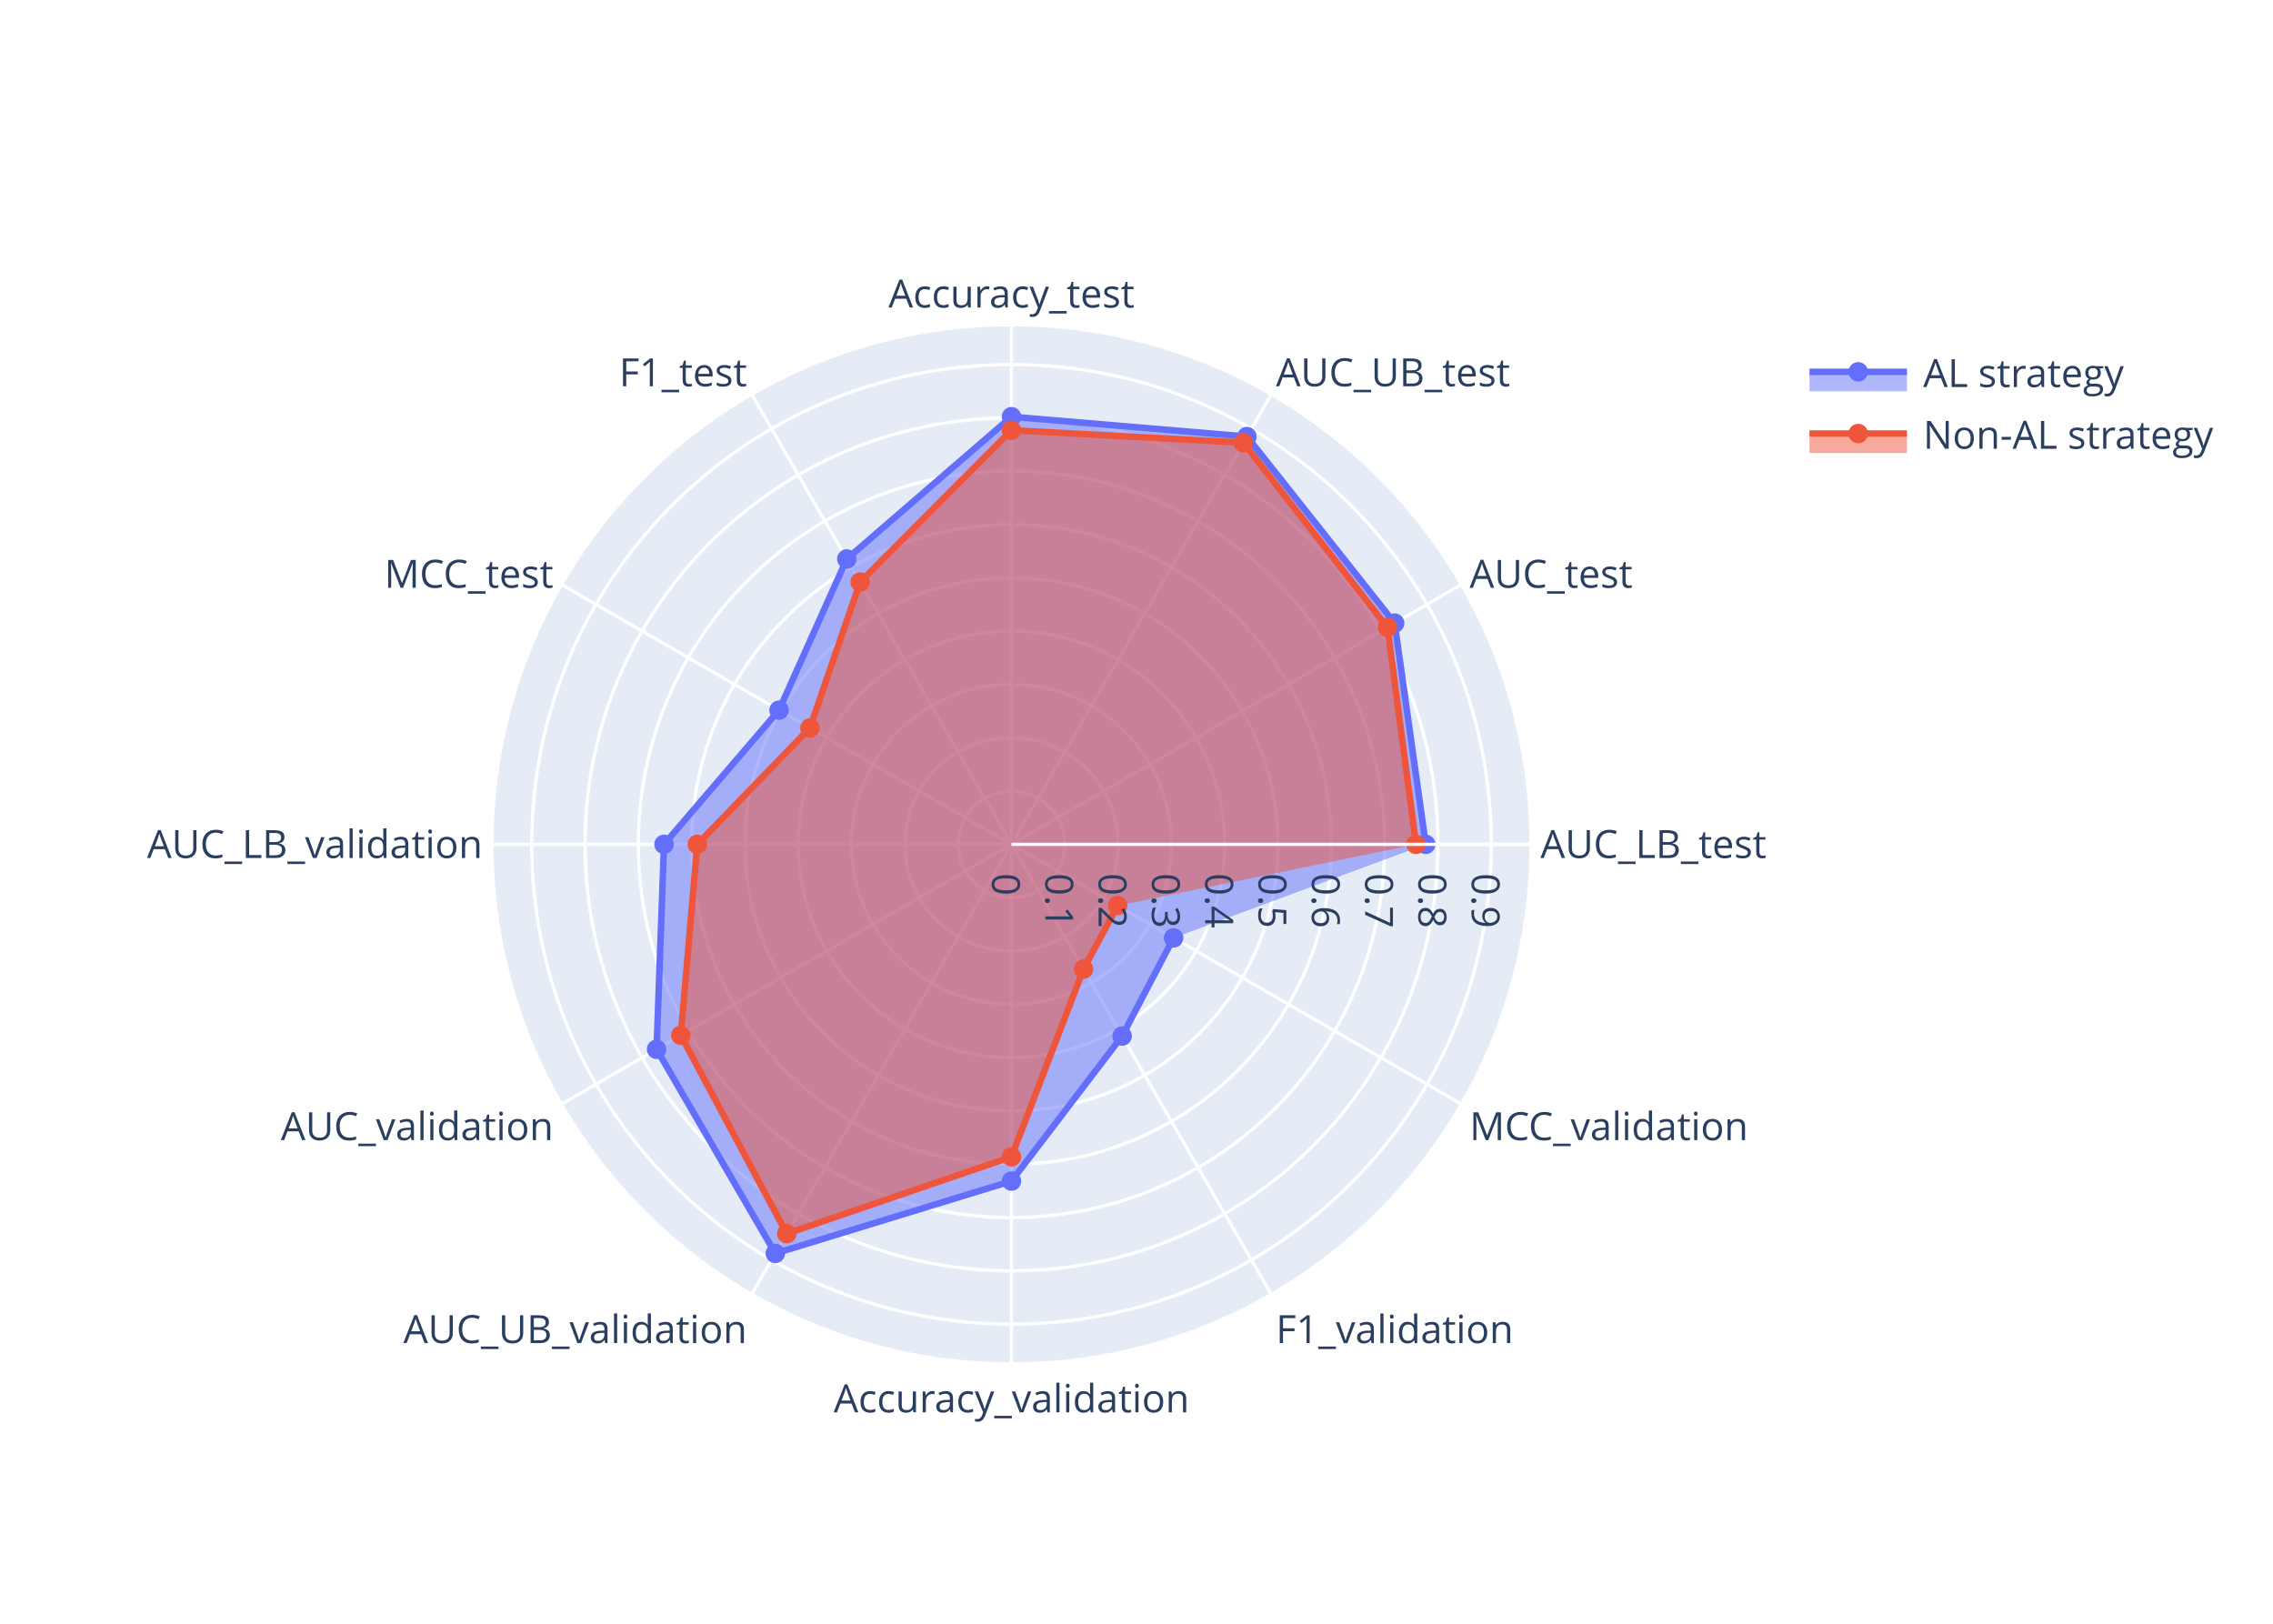
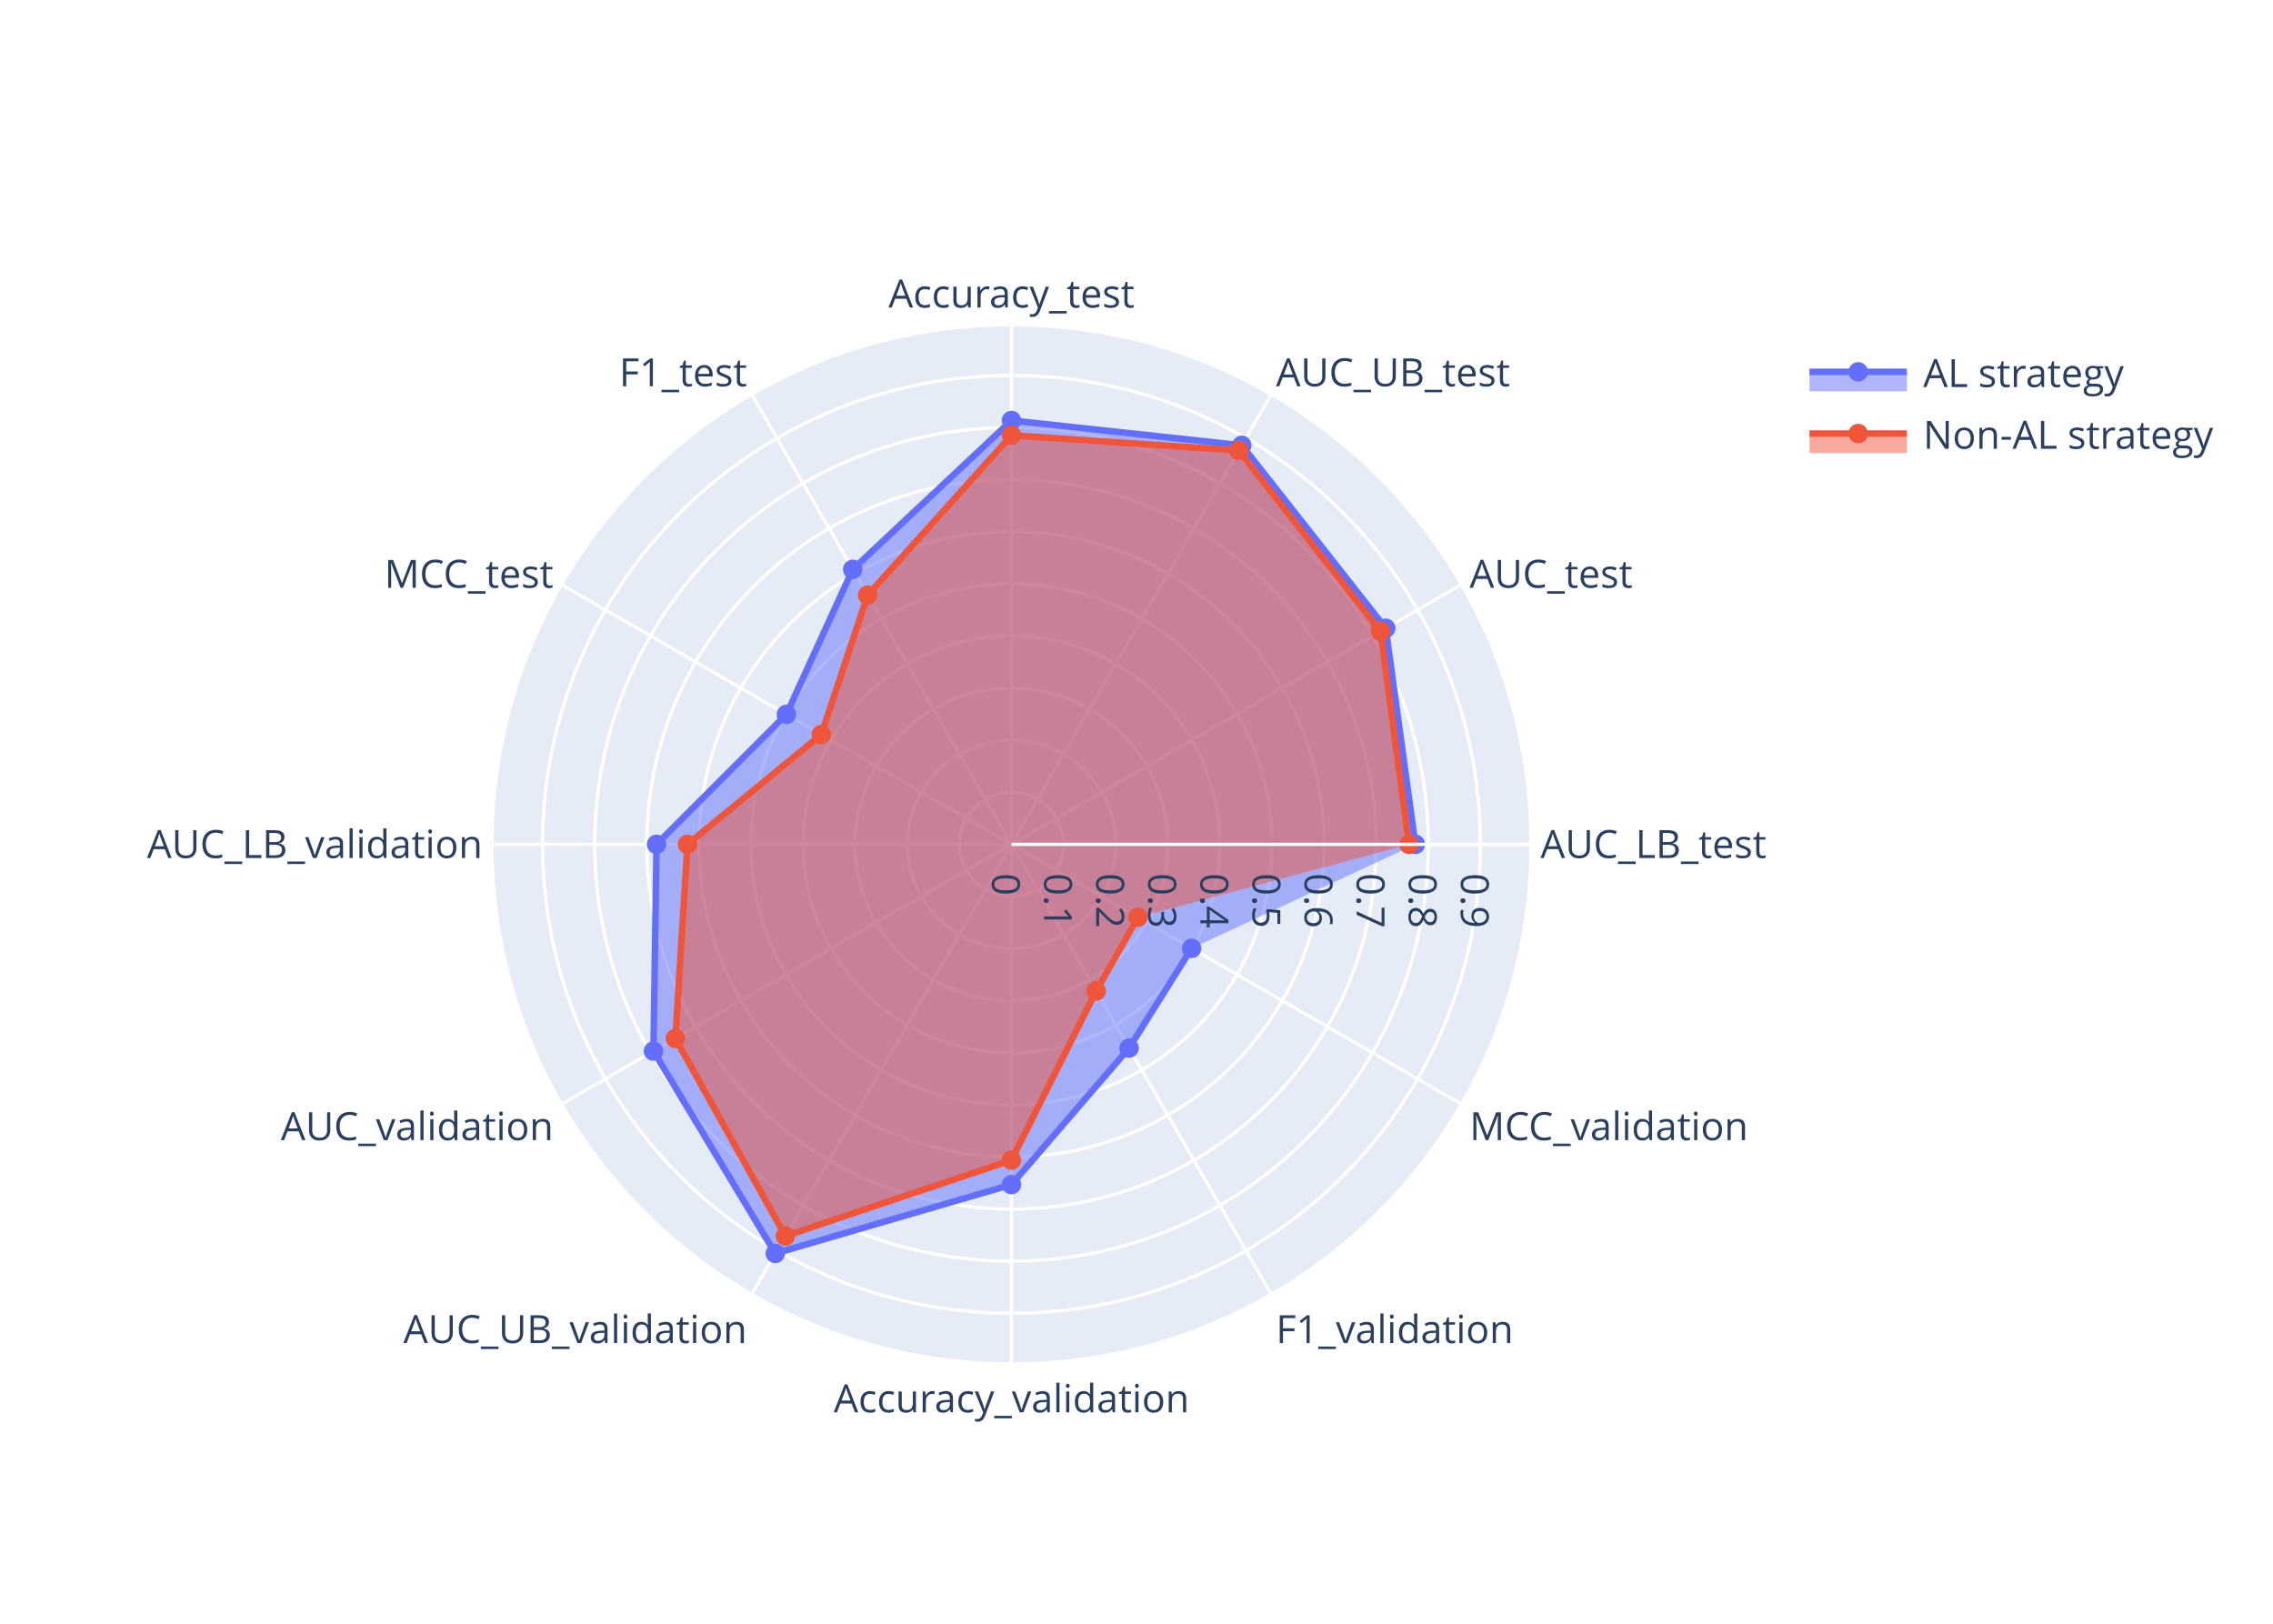
<svg xmlns="http://www.w3.org/2000/svg" class="main-svg" width="700" height="500" style="" viewBox="0 0 700 500">
  <rect x="0" y="0" width="700" height="500" style="fill: rgb(255, 255, 255); fill-opacity: 1;" />
-   <defs id="defs-ab851e">
+   <defs id="defs-8f8397">
    <g class="clips">
-       <clipPath id="clipab851epolar-for-traces">
+       <clipPath id="clip8f8397polar-for-traces">
        <path d="M160,0A160,160 0,1,0 -160,-1.9594348786357652e-14A160,160 0,1,0 160,3.9188697572715304e-14Z" transform="translate(160,160)" />
      </clipPath>
    </g>
    <g class="gradients" />
  </defs>
  <g class="bglayer" />
  <g class="layer-below">
    <g class="imagelayer" />
    <g class="shapelayer" />
  </g>
  <g class="cartesianlayer" />
  <g class="polarlayer">
    <g class="polar">
      <g class="polarsublayer draglayer" />
      <g class="polarsublayer plotbg">
        <path d="M160,0A160,160 0,1,0 -160,-1.9594348786357652e-14A160,160 0,1,0 160,3.9188697572715304e-14Z" transform="translate(311.5,260)" style="fill: rgb(229, 236, 246); fill-opacity: 1;" />
      </g>
      <g class="polarsublayer backplot">
        <g class="maplayer" />
      </g>
      <g class="polarsublayer angular-grid" style="fill: none;">
        <path class="angularaxisgrid" d="M311.5,260L471.5,260" style="stroke: rgb(255, 255, 255); stroke-opacity: 1; stroke-width: 1px;" />
        <path class="angularaxisgrid" d="M311.5,260L450.064,180" style="stroke: rgb(255, 255, 255); stroke-opacity: 1; stroke-width: 1px;" />
        <path class="angularaxisgrid" d="M311.5,260L391.5,121.436" style="stroke: rgb(255, 255, 255); stroke-opacity: 1; stroke-width: 1px;" />
        <path class="angularaxisgrid" d="M311.5,260L311.5,100" style="stroke: rgb(255, 255, 255); stroke-opacity: 1; stroke-width: 1px;" />
        <path class="angularaxisgrid" d="M311.5,260L231.5,121.436" style="stroke: rgb(255, 255, 255); stroke-opacity: 1; stroke-width: 1px;" />
        <path class="angularaxisgrid" d="M311.5,260L172.936,180" style="stroke: rgb(255, 255, 255); stroke-opacity: 1; stroke-width: 1px;" />
        <path class="angularaxisgrid" d="M311.5,260L151.5,260" style="stroke: rgb(255, 255, 255); stroke-opacity: 1; stroke-width: 1px;" />
        <path class="angularaxisgrid" d="M311.5,260L172.936,340" style="stroke: rgb(255, 255, 255); stroke-opacity: 1; stroke-width: 1px;" />
        <path class="angularaxisgrid" d="M311.5,260L231.5,398.564" style="stroke: rgb(255, 255, 255); stroke-opacity: 1; stroke-width: 1px;" />
        <path class="angularaxisgrid" d="M311.5,260L311.5,420" style="stroke: rgb(255, 255, 255); stroke-opacity: 1; stroke-width: 1px;" />
        <path class="angularaxisgrid" d="M311.5,260L391.5,398.564" style="stroke: rgb(255, 255, 255); stroke-opacity: 1; stroke-width: 1px;" />
        <path class="angularaxisgrid" d="M311.5,260L450.064,340" style="stroke: rgb(255, 255, 255); stroke-opacity: 1; stroke-width: 1px;" />
      </g>
      <g class="polarsublayer radial-grid" transform="translate(311.5,260)" style="fill: none;">
-         <path class="xgrid" d="M16.42,0A16.42,16.42 0,1,0 -16.42,-2.010870044199954e-15A16.42,16.42 0,1,0 16.42,4.021740088399908e-15Z" style="stroke: rgb(255, 255, 255); stroke-opacity: 1; stroke-width: 1px;" />
-         <path class="xgrid" d="M32.83,0A32.83,32.83 0,1,0 -32.83,-4.020515441600761e-15A32.83,32.83 0,1,0 32.83,8.041030883201521e-15Z" style="stroke: rgb(255, 255, 255); stroke-opacity: 1; stroke-width: 1px;" />
-         <path class="xgrid" d="M49.25,0A49.25,49.25 0,1,0 -49.25,-6.031385485800715e-15A49.25,49.25 0,1,0 49.25,1.206277097160143e-14Z" style="stroke: rgb(255, 255, 255); stroke-opacity: 1; stroke-width: 1px;" />
-         <path class="xgrid" d="M65.66,0A65.66,65.66 0,1,0 -65.66,-8.041030883201521e-15A65.66,65.66 0,1,0 65.66,1.6082061766403043e-14Z" style="stroke: rgb(255, 255, 255); stroke-opacity: 1; stroke-width: 1px;" />
-         <path class="xgrid" d="M82.08,0A82.08,82.08 0,1,0 -82.08,-1.0051900927401475e-14A82.08,82.08 0,1,0 82.08,2.010380185480295e-14Z" style="stroke: rgb(255, 255, 255); stroke-opacity: 1; stroke-width: 1px;" />
-         <path class="xgrid" d="M98.5,0A98.5,98.5 0,1,0 -98.5,-1.206277097160143e-14A98.5,98.5 0,1,0 98.5,2.412554194320286e-14Z" style="stroke: rgb(255, 255, 255); stroke-opacity: 1; stroke-width: 1px;" />
-         <path class="xgrid" d="M114.91,0A114.91,114.91 0,1,0 -114.91,-1.4072416369002235e-14A114.91,114.91 0,1,0 114.91,2.814483273800447e-14Z" style="stroke: rgb(255, 255, 255); stroke-opacity: 1; stroke-width: 1px;" />
-         <path class="xgrid" d="M131.33,0A131.33,131.33 0,1,0 -131.33,-1.608328641320219e-14A131.33,131.33 0,1,0 131.33,3.216657282640438e-14Z" style="stroke: rgb(255, 255, 255); stroke-opacity: 1; stroke-width: 1px;" />
-         <path class="xgrid" d="M147.74,0A147.74,147.74 0,1,0 -147.74,-1.8092931810602998e-14A147.74,147.74 0,1,0 147.74,3.6185863621205996e-14Z" style="stroke: rgb(255, 255, 255); stroke-opacity: 1; stroke-width: 1px;" />
+         <path class="xgrid" d="M16.04,0A16.04,16.04 0,1,0 -16.04,-1.9643334658323546e-15A16.04,16.04 0,1,0 16.04,3.928666931664709e-15Z" style="stroke: rgb(255, 255, 255); stroke-opacity: 1; stroke-width: 1px;" />
+         <path class="xgrid" d="M32.09,0A32.09,32.09 0,1,0 -32.09,-3.929891578463857e-15A32.09,32.09 0,1,0 32.09,7.859783156927714e-15Z" style="stroke: rgb(255, 255, 255); stroke-opacity: 1; stroke-width: 1px;" />
+         <path class="xgrid" d="M48.13,0A48.13,48.13 0,1,0 -48.13,-5.894225044296211e-15A48.13,48.13 0,1,0 48.13,1.1788450088592422e-14Z" style="stroke: rgb(255, 255, 255); stroke-opacity: 1; stroke-width: 1px;" />
+         <path class="xgrid" d="M64.18,0A64.18,64.18 0,1,0 -64.18,-7.859783156927714e-15A64.18,64.18 0,1,0 64.18,1.5719566313855427e-14Z" style="stroke: rgb(255, 255, 255); stroke-opacity: 1; stroke-width: 1px;" />
+         <path class="xgrid" d="M80.22,0A80.22,80.22 0,1,0 -80.22,-9.824116622760068e-15A80.22,80.22 0,1,0 80.22,1.9648233245520136e-14Z" style="stroke: rgb(255, 255, 255); stroke-opacity: 1; stroke-width: 1px;" />
+         <path class="xgrid" d="M96.26,0A96.26,96.26 0,1,0 -96.26,-1.1788450088592422e-14A96.26,96.26 0,1,0 96.26,2.3576900177184844e-14Z" style="stroke: rgb(255, 255, 255); stroke-opacity: 1; stroke-width: 1px;" />
+         <path class="xgrid" d="M112.31,0A112.31,112.31 0,1,0 -112.31,-1.3754008201223925e-14A112.31,112.31 0,1,0 112.31,2.750801640244785e-14Z" style="stroke: rgb(255, 255, 255); stroke-opacity: 1; stroke-width: 1px;" />
+         <path class="xgrid" d="M128.35,0A128.35,128.35 0,1,0 -128.35,-1.571834166705628e-14A128.35,128.35 0,1,0 128.35,3.143668333411256e-14Z" style="stroke: rgb(255, 255, 255); stroke-opacity: 1; stroke-width: 1px;" />
+         <path class="xgrid" d="M144.4,0A144.4,144.4 0,1,0 -144.4,-1.768389977968778e-14A144.4,144.4 0,1,0 144.4,3.536779955937556e-14Z" style="stroke: rgb(255, 255, 255); stroke-opacity: 1; stroke-width: 1px;" />
      </g>
      <g class="polarsublayer frontplot" transform="translate(151.5,100)">
        <g class="barlayer" />
        <g class="scatterlayer">
-           <g class="trace scatter trace36e637" style="stroke-miterlimit: 2; opacity: 1;">
-             <g class="fills" clip-path="url('#clipab851epolar-for-traces')">
+           <g class="trace scatter trace8ae0ee" style="stroke-miterlimit: 2; opacity: 1;">
+             <g class="fills" clip-path="url('#clip8f8397polar-for-traces')">
              <g>
-                 <path class="js-fill" d="M287.58,160L278,91.87L232.5,34.43L160,28.32L109.27,72.13L88.41,118.67L52.99,160L50.7,223.1L87.27,285.97L160,263.69L194.08,219.02L209.92,188.82Z" style="fill: rgb(99, 110, 250); fill-opacity: 0.5; stroke-width: 0;" />
+                 <path class="js-fill" d="M284.38,160L275.26,93.46L230.94,37.13L160,29.48L111.11,75.33L90.68,119.98L50.69,160L49.74,223.66L87.27,285.97L160,264.78L196.22,222.73L215.48,192.03Z" style="fill: rgb(99, 110, 250); fill-opacity: 0.5; stroke-width: 0;" />
              </g>
            </g>
            <g class="errorbars" />
            <g class="lines">
-               <path class="js-line" d="M287.58,160L278,91.87L232.5,34.43L160,28.32L109.27,72.13L88.41,118.67L52.99,160L50.7,223.1L87.27,285.97L160,263.69L194.08,219.02L209.92,188.82" clip-path="url('#clipab851epolar-for-traces')" style="vector-effect: non-scaling-stroke; fill: none; stroke: rgb(99, 110, 250); stroke-opacity: 1; stroke-width: 2px; opacity: 1;" />
+               <path class="js-line" d="M284.38,160L275.26,93.46L230.94,37.13L160,29.48L111.11,75.33L90.68,119.98L50.69,160L49.74,223.66L87.27,285.97L160,264.78L196.22,222.73L215.48,192.03" clip-path="url('#clip8f8397polar-for-traces')" style="vector-effect: non-scaling-stroke; fill: none; stroke: rgb(99, 110, 250); stroke-opacity: 1; stroke-width: 2px; opacity: 1;" />
            </g>
            <g class="points">
-               <path class="point" transform="translate(287.58,160)" d="M3,0A3,3 0 1,1 0,-3A3,3 0 0,1 3,0Z" style="opacity: 1; stroke-width: 0px; fill: rgb(99, 110, 250); fill-opacity: 1;" />
-               <path class="point" transform="translate(278,91.87)" d="M3,0A3,3 0 1,1 0,-3A3,3 0 0,1 3,0Z" style="opacity: 1; stroke-width: 0px; fill: rgb(99, 110, 250); fill-opacity: 1;" />
-               <path class="point" transform="translate(232.5,34.43)" d="M3,0A3,3 0 1,1 0,-3A3,3 0 0,1 3,0Z" style="opacity: 1; stroke-width: 0px; fill: rgb(99, 110, 250); fill-opacity: 1;" />
-               <path class="point" transform="translate(160,28.32)" d="M3,0A3,3 0 1,1 0,-3A3,3 0 0,1 3,0Z" style="opacity: 1; stroke-width: 0px; fill: rgb(99, 110, 250); fill-opacity: 1;" />
-               <path class="point" transform="translate(109.27,72.13)" d="M3,0A3,3 0 1,1 0,-3A3,3 0 0,1 3,0Z" style="opacity: 1; stroke-width: 0px; fill: rgb(99, 110, 250); fill-opacity: 1;" />
-               <path class="point" transform="translate(88.41,118.67)" d="M3,0A3,3 0 1,1 0,-3A3,3 0 0,1 3,0Z" style="opacity: 1; stroke-width: 0px; fill: rgb(99, 110, 250); fill-opacity: 1;" />
-               <path class="point" transform="translate(52.99,160)" d="M3,0A3,3 0 1,1 0,-3A3,3 0 0,1 3,0Z" style="opacity: 1; stroke-width: 0px; fill: rgb(99, 110, 250); fill-opacity: 1;" />
-               <path class="point" transform="translate(50.7,223.1)" d="M3,0A3,3 0 1,1 0,-3A3,3 0 0,1 3,0Z" style="opacity: 1; stroke-width: 0px; fill: rgb(99, 110, 250); fill-opacity: 1;" />
+               <path class="point" transform="translate(284.38,160)" d="M3,0A3,3 0 1,1 0,-3A3,3 0 0,1 3,0Z" style="opacity: 1; stroke-width: 0px; fill: rgb(99, 110, 250); fill-opacity: 1;" />
+               <path class="point" transform="translate(275.26,93.46)" d="M3,0A3,3 0 1,1 0,-3A3,3 0 0,1 3,0Z" style="opacity: 1; stroke-width: 0px; fill: rgb(99, 110, 250); fill-opacity: 1;" />
+               <path class="point" transform="translate(230.94,37.13)" d="M3,0A3,3 0 1,1 0,-3A3,3 0 0,1 3,0Z" style="opacity: 1; stroke-width: 0px; fill: rgb(99, 110, 250); fill-opacity: 1;" />
+               <path class="point" transform="translate(160,29.48)" d="M3,0A3,3 0 1,1 0,-3A3,3 0 0,1 3,0Z" style="opacity: 1; stroke-width: 0px; fill: rgb(99, 110, 250); fill-opacity: 1;" />
+               <path class="point" transform="translate(111.11,75.33)" d="M3,0A3,3 0 1,1 0,-3A3,3 0 0,1 3,0Z" style="opacity: 1; stroke-width: 0px; fill: rgb(99, 110, 250); fill-opacity: 1;" />
+               <path class="point" transform="translate(90.68,119.98)" d="M3,0A3,3 0 1,1 0,-3A3,3 0 0,1 3,0Z" style="opacity: 1; stroke-width: 0px; fill: rgb(99, 110, 250); fill-opacity: 1;" />
+               <path class="point" transform="translate(50.69,160)" d="M3,0A3,3 0 1,1 0,-3A3,3 0 0,1 3,0Z" style="opacity: 1; stroke-width: 0px; fill: rgb(99, 110, 250); fill-opacity: 1;" />
+               <path class="point" transform="translate(49.74,223.66)" d="M3,0A3,3 0 1,1 0,-3A3,3 0 0,1 3,0Z" style="opacity: 1; stroke-width: 0px; fill: rgb(99, 110, 250); fill-opacity: 1;" />
              <path class="point" transform="translate(87.27,285.97)" d="M3,0A3,3 0 1,1 0,-3A3,3 0 0,1 3,0Z" style="opacity: 1; stroke-width: 0px; fill: rgb(99, 110, 250); fill-opacity: 1;" />
-               <path class="point" transform="translate(160,263.69)" d="M3,0A3,3 0 1,1 0,-3A3,3 0 0,1 3,0Z" style="opacity: 1; stroke-width: 0px; fill: rgb(99, 110, 250); fill-opacity: 1;" />
-               <path class="point" transform="translate(194.08,219.02)" d="M3,0A3,3 0 1,1 0,-3A3,3 0 0,1 3,0Z" style="opacity: 1; stroke-width: 0px; fill: rgb(99, 110, 250); fill-opacity: 1;" />
-               <path class="point" transform="translate(209.92,188.82)" d="M3,0A3,3 0 1,1 0,-3A3,3 0 0,1 3,0Z" style="opacity: 1; stroke-width: 0px; fill: rgb(99, 110, 250); fill-opacity: 1;" />
+               <path class="point" transform="translate(160,264.78)" d="M3,0A3,3 0 1,1 0,-3A3,3 0 0,1 3,0Z" style="opacity: 1; stroke-width: 0px; fill: rgb(99, 110, 250); fill-opacity: 1;" />
+               <path class="point" transform="translate(196.22,222.73)" d="M3,0A3,3 0 1,1 0,-3A3,3 0 0,1 3,0Z" style="opacity: 1; stroke-width: 0px; fill: rgb(99, 110, 250); fill-opacity: 1;" />
+               <path class="point" transform="translate(215.48,192.03)" d="M3,0A3,3 0 1,1 0,-3A3,3 0 0,1 3,0Z" style="opacity: 1; stroke-width: 0px; fill: rgb(99, 110, 250); fill-opacity: 1;" />
            </g>
            <g class="text" />
          </g>
-           <g class="trace scatter trace385e86" style="stroke-miterlimit: 2; opacity: 1;">
-             <g class="fills" clip-path="url('#clipab851epolar-for-traces')">
+           <g class="trace scatter trace332267" style="stroke-miterlimit: 2; opacity: 1;">
+             <g class="fills" clip-path="url('#clip8f8397polar-for-traces')">
              <g>
-                 <path class="js-fill" d="M284.57,160L275.78,93.16L231.4,36.32L160,32.49L113.38,79.24L97.92,124.16L63.24,160L58.16,218.8L90.79,279.88L160,256.22L182.18,198.42L192.68,178.87Z" style="fill: rgb(239, 85, 59); fill-opacity: 0.5; stroke-width: 0;" />
+                 <path class="js-fill" d="M282.42,160L273.64,94.39L230.02,38.73L160,34.04L115.7,83.26L101.43,126.18L60.22,160L56.49,219.76L90.37,280.61L160,257.25L186.08,205.17L198.93,182.47Z" style="fill: rgb(239, 85, 59); fill-opacity: 0.5; stroke-width: 0;" />
              </g>
            </g>
            <g class="errorbars" />
            <g class="lines">
-               <path class="js-line" d="M284.57,160L275.78,93.16L231.4,36.32L160,32.49L113.38,79.24L97.92,124.16L63.24,160L58.16,218.8L90.79,279.88L160,256.22L182.18,198.42L192.68,178.87" clip-path="url('#clipab851epolar-for-traces')" style="vector-effect: non-scaling-stroke; fill: none; stroke: rgb(239, 85, 59); stroke-opacity: 1; stroke-width: 2px; opacity: 1;" />
+               <path class="js-line" d="M282.42,160L273.64,94.39L230.02,38.73L160,34.04L115.7,83.26L101.43,126.18L60.22,160L56.49,219.76L90.37,280.61L160,257.25L186.08,205.17L198.93,182.47" clip-path="url('#clip8f8397polar-for-traces')" style="vector-effect: non-scaling-stroke; fill: none; stroke: rgb(239, 85, 59); stroke-opacity: 1; stroke-width: 2px; opacity: 1;" />
            </g>
            <g class="points">
-               <path class="point" transform="translate(284.57,160)" d="M3,0A3,3 0 1,1 0,-3A3,3 0 0,1 3,0Z" style="opacity: 1; stroke-width: 0px; fill: rgb(239, 85, 59); fill-opacity: 1;" />
-               <path class="point" transform="translate(275.78,93.16)" d="M3,0A3,3 0 1,1 0,-3A3,3 0 0,1 3,0Z" style="opacity: 1; stroke-width: 0px; fill: rgb(239, 85, 59); fill-opacity: 1;" />
-               <path class="point" transform="translate(231.4,36.32)" d="M3,0A3,3 0 1,1 0,-3A3,3 0 0,1 3,0Z" style="opacity: 1; stroke-width: 0px; fill: rgb(239, 85, 59); fill-opacity: 1;" />
-               <path class="point" transform="translate(160,32.49)" d="M3,0A3,3 0 1,1 0,-3A3,3 0 0,1 3,0Z" style="opacity: 1; stroke-width: 0px; fill: rgb(239, 85, 59); fill-opacity: 1;" />
-               <path class="point" transform="translate(113.38,79.24)" d="M3,0A3,3 0 1,1 0,-3A3,3 0 0,1 3,0Z" style="opacity: 1; stroke-width: 0px; fill: rgb(239, 85, 59); fill-opacity: 1;" />
-               <path class="point" transform="translate(97.92,124.16)" d="M3,0A3,3 0 1,1 0,-3A3,3 0 0,1 3,0Z" style="opacity: 1; stroke-width: 0px; fill: rgb(239, 85, 59); fill-opacity: 1;" />
-               <path class="point" transform="translate(63.24,160)" d="M3,0A3,3 0 1,1 0,-3A3,3 0 0,1 3,0Z" style="opacity: 1; stroke-width: 0px; fill: rgb(239, 85, 59); fill-opacity: 1;" />
-               <path class="point" transform="translate(58.16,218.8)" d="M3,0A3,3 0 1,1 0,-3A3,3 0 0,1 3,0Z" style="opacity: 1; stroke-width: 0px; fill: rgb(239, 85, 59); fill-opacity: 1;" />
-               <path class="point" transform="translate(90.79,279.88)" d="M3,0A3,3 0 1,1 0,-3A3,3 0 0,1 3,0Z" style="opacity: 1; stroke-width: 0px; fill: rgb(239, 85, 59); fill-opacity: 1;" />
-               <path class="point" transform="translate(160,256.22)" d="M3,0A3,3 0 1,1 0,-3A3,3 0 0,1 3,0Z" style="opacity: 1; stroke-width: 0px; fill: rgb(239, 85, 59); fill-opacity: 1;" />
-               <path class="point" transform="translate(182.18,198.42)" d="M3,0A3,3 0 1,1 0,-3A3,3 0 0,1 3,0Z" style="opacity: 1; stroke-width: 0px; fill: rgb(239, 85, 59); fill-opacity: 1;" />
-               <path class="point" transform="translate(192.68,178.87)" d="M3,0A3,3 0 1,1 0,-3A3,3 0 0,1 3,0Z" style="opacity: 1; stroke-width: 0px; fill: rgb(239, 85, 59); fill-opacity: 1;" />
+               <path class="point" transform="translate(282.42,160)" d="M3,0A3,3 0 1,1 0,-3A3,3 0 0,1 3,0Z" style="opacity: 1; stroke-width: 0px; fill: rgb(239, 85, 59); fill-opacity: 1;" />
+               <path class="point" transform="translate(273.64,94.39)" d="M3,0A3,3 0 1,1 0,-3A3,3 0 0,1 3,0Z" style="opacity: 1; stroke-width: 0px; fill: rgb(239, 85, 59); fill-opacity: 1;" />
+               <path class="point" transform="translate(230.02,38.73)" d="M3,0A3,3 0 1,1 0,-3A3,3 0 0,1 3,0Z" style="opacity: 1; stroke-width: 0px; fill: rgb(239, 85, 59); fill-opacity: 1;" />
+               <path class="point" transform="translate(160,34.04)" d="M3,0A3,3 0 1,1 0,-3A3,3 0 0,1 3,0Z" style="opacity: 1; stroke-width: 0px; fill: rgb(239, 85, 59); fill-opacity: 1;" />
+               <path class="point" transform="translate(115.7,83.26)" d="M3,0A3,3 0 1,1 0,-3A3,3 0 0,1 3,0Z" style="opacity: 1; stroke-width: 0px; fill: rgb(239, 85, 59); fill-opacity: 1;" />
+               <path class="point" transform="translate(101.43,126.18)" d="M3,0A3,3 0 1,1 0,-3A3,3 0 0,1 3,0Z" style="opacity: 1; stroke-width: 0px; fill: rgb(239, 85, 59); fill-opacity: 1;" />
+               <path class="point" transform="translate(60.22,160)" d="M3,0A3,3 0 1,1 0,-3A3,3 0 0,1 3,0Z" style="opacity: 1; stroke-width: 0px; fill: rgb(239, 85, 59); fill-opacity: 1;" />
+               <path class="point" transform="translate(56.49,219.76)" d="M3,0A3,3 0 1,1 0,-3A3,3 0 0,1 3,0Z" style="opacity: 1; stroke-width: 0px; fill: rgb(239, 85, 59); fill-opacity: 1;" />
+               <path class="point" transform="translate(90.37,280.61)" d="M3,0A3,3 0 1,1 0,-3A3,3 0 0,1 3,0Z" style="opacity: 1; stroke-width: 0px; fill: rgb(239, 85, 59); fill-opacity: 1;" />
+               <path class="point" transform="translate(160,257.25)" d="M3,0A3,3 0 1,1 0,-3A3,3 0 0,1 3,0Z" style="opacity: 1; stroke-width: 0px; fill: rgb(239, 85, 59); fill-opacity: 1;" />
+               <path class="point" transform="translate(186.08,205.17)" d="M3,0A3,3 0 1,1 0,-3A3,3 0 0,1 3,0Z" style="opacity: 1; stroke-width: 0px; fill: rgb(239, 85, 59); fill-opacity: 1;" />
+               <path class="point" transform="translate(198.93,182.47)" d="M3,0A3,3 0 1,1 0,-3A3,3 0 0,1 3,0Z" style="opacity: 1; stroke-width: 0px; fill: rgb(239, 85, 59); fill-opacity: 1;" />
            </g>
            <g class="text" />
          </g>
        </g>
      </g>
      <g class="polarsublayer angular-line">
        <path d="M160,0A160,160 0,1,0 -160,-1.9594348786357652e-14A160,160 0,1,0 160,3.9188697572715304e-14Z" transform="translate(311.5,260)" stroke-width="1" style="fill: none; stroke: rgb(255, 255, 255); stroke-opacity: 1;" />
      </g>
      <g class="polarsublayer radial-line">
        <line x1="0" y1="0" x2="160" y2="0" transform="translate(311.5,260)" stroke-width="1" style="fill: none; stroke: rgb(255, 255, 255); stroke-opacity: 1;" />
      </g>
      <g class="polarsublayer angular-axis">
        <g class="angularaxistick">
          <text text-anchor="start" x="2.9" y="4.2" transform="translate(471.5,260)" style="font-family: 'Open Sans', verdana, arial, sans-serif; font-size: 12px; fill: rgb(42, 63, 95); fill-opacity: 1; white-space: pre;">AUC_LB_test</text>
        </g>
        <g class="angularaxistick">
          <text text-anchor="start" x="2.511" y="0.987" transform="translate(450.0641,180)" style="font-family: 'Open Sans', verdana, arial, sans-serif; font-size: 12px; fill: rgb(42, 63, 95); fill-opacity: 1; white-space: pre;">AUC_test</text>
        </g>
        <g class="angularaxistick">
          <text text-anchor="start" x="1.45" y="-2.49" transform="translate(391.5,121.4359)" style="font-family: 'Open Sans', verdana, arial, sans-serif; font-size: 12px; fill: rgb(42, 63, 95); fill-opacity: 1; white-space: pre;">AUC_UB_test</text>
        </g>
        <g class="angularaxistick">
          <text text-anchor="middle" x="1.7757378587636624e-16" y="-5.3" transform="translate(311.5,100)" style="font-family: 'Open Sans', verdana, arial, sans-serif; font-size: 12px; fill: rgb(42, 63, 95); fill-opacity: 1; white-space: pre;">Accuracy_test</text>
        </g>
        <g class="angularaxistick">
          <text text-anchor="end" x="-1.45" y="-2.49" transform="translate(231.5,121.4359)" style="font-family: 'Open Sans', verdana, arial, sans-serif; font-size: 12px; fill: rgb(42, 63, 95); fill-opacity: 1; white-space: pre;">F1_test</text>
        </g>
        <g class="angularaxistick">
          <text text-anchor="end" x="-2.511" y="0.987" transform="translate(172.9359,180)" style="font-family: 'Open Sans', verdana, arial, sans-serif; font-size: 12px; fill: rgb(42, 63, 95); fill-opacity: 1; white-space: pre;">MCC_test</text>
        </g>
        <g class="angularaxistick">
          <text text-anchor="end" x="-2.9" y="4.2" transform="translate(151.5,260)" style="font-family: 'Open Sans', verdana, arial, sans-serif; font-size: 12px; fill: rgb(42, 63, 95); fill-opacity: 1; white-space: pre;">AUC_LB_validation</text>
        </g>
        <g class="angularaxistick">
          <text text-anchor="end" x="-2.511" y="11.087" transform="translate(172.9359,340)" style="font-family: 'Open Sans', verdana, arial, sans-serif; font-size: 12px; fill: rgb(42, 63, 95); fill-opacity: 1; white-space: pre;">AUC_validation</text>
        </g>
        <g class="angularaxistick">
          <text text-anchor="end" x="-1.45" y="15.004" transform="translate(231.5,398.5641)" style="font-family: 'Open Sans', verdana, arial, sans-serif; font-size: 12px; fill: rgb(42, 63, 95); fill-opacity: 1; white-space: pre;">AUC_UB_validation</text>
        </g>
        <g class="angularaxistick">
          <text text-anchor="middle" x="-5.327213576290987e-16" y="14.9" transform="translate(311.5,420)" style="font-family: 'Open Sans', verdana, arial, sans-serif; font-size: 12px; fill: rgb(42, 63, 95); fill-opacity: 1; white-space: pre;">Accuracy_validation</text>
        </g>
        <g class="angularaxistick">
          <text text-anchor="start" x="1.45" y="15.004" transform="translate(391.5,398.5641)" style="font-family: 'Open Sans', verdana, arial, sans-serif; font-size: 12px; fill: rgb(42, 63, 95); fill-opacity: 1; white-space: pre;">F1_validation</text>
        </g>
        <g class="angularaxistick">
          <text text-anchor="start" x="2.511" y="11.087" transform="translate(450.0641,340)" style="font-family: 'Open Sans', verdana, arial, sans-serif; font-size: 12px; fill: rgb(42, 63, 95); fill-opacity: 1; white-space: pre;">MCC_validation</text>
        </g>
      </g>
      <g class="polarsublayer radial-axis" transform="translate(311.5,260)">
        <g class="xtick">
          <text text-anchor="start" x="0" y="14.9" transform=" rotate(90,0,8.9)" style="font-family: 'Open Sans', verdana, arial, sans-serif; font-size: 12px; fill: rgb(42, 63, 95); fill-opacity: 1; white-space: pre;">0</text>
        </g>
        <g class="xtick">
-           <text text-anchor="start" x="0" y="14.9" transform="translate(16.42,0) rotate(90,0,8.9)" style="font-family: 'Open Sans', verdana, arial, sans-serif; font-size: 12px; fill: rgb(42, 63, 95); fill-opacity: 1; white-space: pre;">0.1</text>
-         </g>
-         <g class="xtick">
-           <text text-anchor="start" x="0" y="14.9" transform="translate(32.83,0) rotate(90,0,8.9)" style="font-family: 'Open Sans', verdana, arial, sans-serif; font-size: 12px; fill: rgb(42, 63, 95); fill-opacity: 1; white-space: pre;">0.2</text>
-         </g>
-         <g class="xtick">
-           <text text-anchor="start" x="0" y="14.9" transform="translate(49.25,0) rotate(90,0,8.9)" style="font-family: 'Open Sans', verdana, arial, sans-serif; font-size: 12px; fill: rgb(42, 63, 95); fill-opacity: 1; white-space: pre;">0.3</text>
-         </g>
-         <g class="xtick">
-           <text text-anchor="start" x="0" y="14.9" transform="translate(65.66,0) rotate(90,0,8.9)" style="font-family: 'Open Sans', verdana, arial, sans-serif; font-size: 12px; fill: rgb(42, 63, 95); fill-opacity: 1; white-space: pre;">0.4</text>
-         </g>
-         <g class="xtick">
-           <text text-anchor="start" x="0" y="14.9" transform="translate(82.08,0) rotate(90,0,8.9)" style="font-family: 'Open Sans', verdana, arial, sans-serif; font-size: 12px; fill: rgb(42, 63, 95); fill-opacity: 1; white-space: pre;">0.5</text>
-         </g>
-         <g class="xtick">
-           <text text-anchor="start" x="0" y="14.9" transform="translate(98.5,0) rotate(90,0,8.9)" style="font-family: 'Open Sans', verdana, arial, sans-serif; font-size: 12px; fill: rgb(42, 63, 95); fill-opacity: 1; white-space: pre;">0.6</text>
-         </g>
-         <g class="xtick">
-           <text text-anchor="start" x="0" y="14.9" transform="translate(114.91,0) rotate(90,0,8.9)" style="font-family: 'Open Sans', verdana, arial, sans-serif; font-size: 12px; fill: rgb(42, 63, 95); fill-opacity: 1; white-space: pre;">0.7</text>
-         </g>
-         <g class="xtick">
-           <text text-anchor="start" x="0" y="14.9" transform="translate(131.33,0) rotate(90,0,8.9)" style="font-family: 'Open Sans', verdana, arial, sans-serif; font-size: 12px; fill: rgb(42, 63, 95); fill-opacity: 1; white-space: pre;">0.8</text>
-         </g>
-         <g class="xtick">
-           <text text-anchor="start" x="0" y="14.9" transform="translate(147.74,0) rotate(90,0,8.9)" style="font-family: 'Open Sans', verdana, arial, sans-serif; font-size: 12px; fill: rgb(42, 63, 95); fill-opacity: 1; white-space: pre;">0.9</text>
+           <text text-anchor="start" x="0" y="14.9" transform="translate(16.04,0) rotate(90,0,8.9)" style="font-family: 'Open Sans', verdana, arial, sans-serif; font-size: 12px; fill: rgb(42, 63, 95); fill-opacity: 1; white-space: pre;">0.1</text>
+         </g>
+         <g class="xtick">
+           <text text-anchor="start" x="0" y="14.9" transform="translate(32.09,0) rotate(90,0,8.9)" style="font-family: 'Open Sans', verdana, arial, sans-serif; font-size: 12px; fill: rgb(42, 63, 95); fill-opacity: 1; white-space: pre;">0.2</text>
+         </g>
+         <g class="xtick">
+           <text text-anchor="start" x="0" y="14.9" transform="translate(48.13,0) rotate(90,0,8.9)" style="font-family: 'Open Sans', verdana, arial, sans-serif; font-size: 12px; fill: rgb(42, 63, 95); fill-opacity: 1; white-space: pre;">0.3</text>
+         </g>
+         <g class="xtick">
+           <text text-anchor="start" x="0" y="14.9" transform="translate(64.18,0) rotate(90,0,8.9)" style="font-family: 'Open Sans', verdana, arial, sans-serif; font-size: 12px; fill: rgb(42, 63, 95); fill-opacity: 1; white-space: pre;">0.4</text>
+         </g>
+         <g class="xtick">
+           <text text-anchor="start" x="0" y="14.9" transform="translate(80.22,0) rotate(90,0,8.9)" style="font-family: 'Open Sans', verdana, arial, sans-serif; font-size: 12px; fill: rgb(42, 63, 95); fill-opacity: 1; white-space: pre;">0.5</text>
+         </g>
+         <g class="xtick">
+           <text text-anchor="start" x="0" y="14.9" transform="translate(96.26,0) rotate(90,0,8.9)" style="font-family: 'Open Sans', verdana, arial, sans-serif; font-size: 12px; fill: rgb(42, 63, 95); fill-opacity: 1; white-space: pre;">0.6</text>
+         </g>
+         <g class="xtick">
+           <text text-anchor="start" x="0" y="14.9" transform="translate(112.31,0) rotate(90,0,8.9)" style="font-family: 'Open Sans', verdana, arial, sans-serif; font-size: 12px; fill: rgb(42, 63, 95); fill-opacity: 1; white-space: pre;">0.7</text>
+         </g>
+         <g class="xtick">
+           <text text-anchor="start" x="0" y="14.9" transform="translate(128.35,0) rotate(90,0,8.9)" style="font-family: 'Open Sans', verdana, arial, sans-serif; font-size: 12px; fill: rgb(42, 63, 95); fill-opacity: 1; white-space: pre;">0.8</text>
+         </g>
+         <g class="xtick">
+           <text text-anchor="start" x="0" y="14.9" transform="translate(144.4,0) rotate(90,0,8.9)" style="font-family: 'Open Sans', verdana, arial, sans-serif; font-size: 12px; fill: rgb(42, 63, 95); fill-opacity: 1; white-space: pre;">0.9</text>
        </g>
      </g>
    </g>
  </g>
  <g class="ternarylayer" />
  <g class="geolayer" />
  <g class="funnelarealayer" />
  <g class="pielayer" />
  <g class="treemaplayer" />
  <g class="sunburstlayer" />
  <g class="glimages" />
-   <defs id="topdefs-ab851e">
+   <defs id="topdefs-8f8397">
    <g class="clips" />
-     <clipPath id="legendab851e">
+     <clipPath id="legend8f8397">
      <rect width="136" height="48" x="0" y="0" />
    </clipPath>
  </defs>
  <g class="layer-above">
    <g class="imagelayer" />
    <g class="shapelayer" />
  </g>
  <g class="infolayer">
    <g class="legend" pointer-events="all" transform="translate(552.26,100)">
      <rect class="bg" shape-rendering="crispEdges" style="stroke: rgb(68, 68, 68); stroke-opacity: 1; fill: rgb(255, 255, 255); fill-opacity: 1; stroke-width: 0px;" width="136" height="48" x="0" y="0" />
-       <g class="scrollbox" transform="" clip-path="url('#legendab851e')">
+       <g class="scrollbox" transform="" clip-path="url('#legend8f8397')">
        <g class="groups">
          <g class="traces" style="opacity: 1;" transform="translate(0,14.5)">
            <text class="legendtext" text-anchor="start" x="40" y="4.68" style="font-family: 'Open Sans', verdana, arial, sans-serif; font-size: 12px; fill: rgb(42, 63, 95); fill-opacity: 1; white-space: pre;">AL strategy</text>
            <g class="layers" style="opacity: 1;">
              <g class="legendfill">
                <path class="js-fill" d="M5,0h30v6h-30z" style="stroke-width: 0; fill: rgb(99, 110, 250); fill-opacity: 0.5;" />
              </g>
              <g class="legendlines">
                <path class="js-line" d="M5,0h30" style="fill: none; stroke: rgb(99, 110, 250); stroke-opacity: 1; stroke-width: 2px;" />
              </g>
              <g class="legendsymbols">
                <g class="legendpoints">
                  <path class="scatterpts" transform="translate(20,0)" d="M3,0A3,3 0 1,1 0,-3A3,3 0 0,1 3,0Z" style="opacity: 1; stroke-width: 0px; fill: rgb(99, 110, 250); fill-opacity: 1;" />
                </g>
              </g>
            </g>
            <rect class="legendtoggle" x="0" y="-9.5" width="130.547" height="19" style="fill: rgb(0, 0, 0); fill-opacity: 0;" />
          </g>
          <g class="traces" style="opacity: 1;" transform="translate(0,33.5)">
            <text class="legendtext" text-anchor="start" x="40" y="4.68" style="font-family: 'Open Sans', verdana, arial, sans-serif; font-size: 12px; fill: rgb(42, 63, 95); fill-opacity: 1; white-space: pre;">Non-AL strategy</text>
            <g class="layers" style="opacity: 1;">
              <g class="legendfill">
                <path class="js-fill" d="M5,0h30v6h-30z" style="stroke-width: 0; fill: rgb(239, 85, 59); fill-opacity: 0.5;" />
              </g>
              <g class="legendlines">
                <path class="js-line" d="M5,0h30" style="fill: none; stroke: rgb(239, 85, 59); stroke-opacity: 1; stroke-width: 2px;" />
              </g>
              <g class="legendsymbols">
                <g class="legendpoints">
                  <path class="scatterpts" transform="translate(20,0)" d="M3,0A3,3 0 1,1 0,-3A3,3 0 0,1 3,0Z" style="opacity: 1; stroke-width: 0px; fill: rgb(239, 85, 59); fill-opacity: 1;" />
                </g>
              </g>
            </g>
            <rect class="legendtoggle" x="0" y="-9.5" width="130.547" height="19" style="fill: rgb(0, 0, 0); fill-opacity: 0;" />
          </g>
        </g>
      </g>
      <rect class="scrollbar" rx="20" ry="3" width="0" height="0" style="fill: rgb(128, 139, 164); fill-opacity: 1;" x="0" y="0" />
    </g>
    <g class="g-gtitle" />
    <g class="g-polartitle" />
  </g>
</svg>
